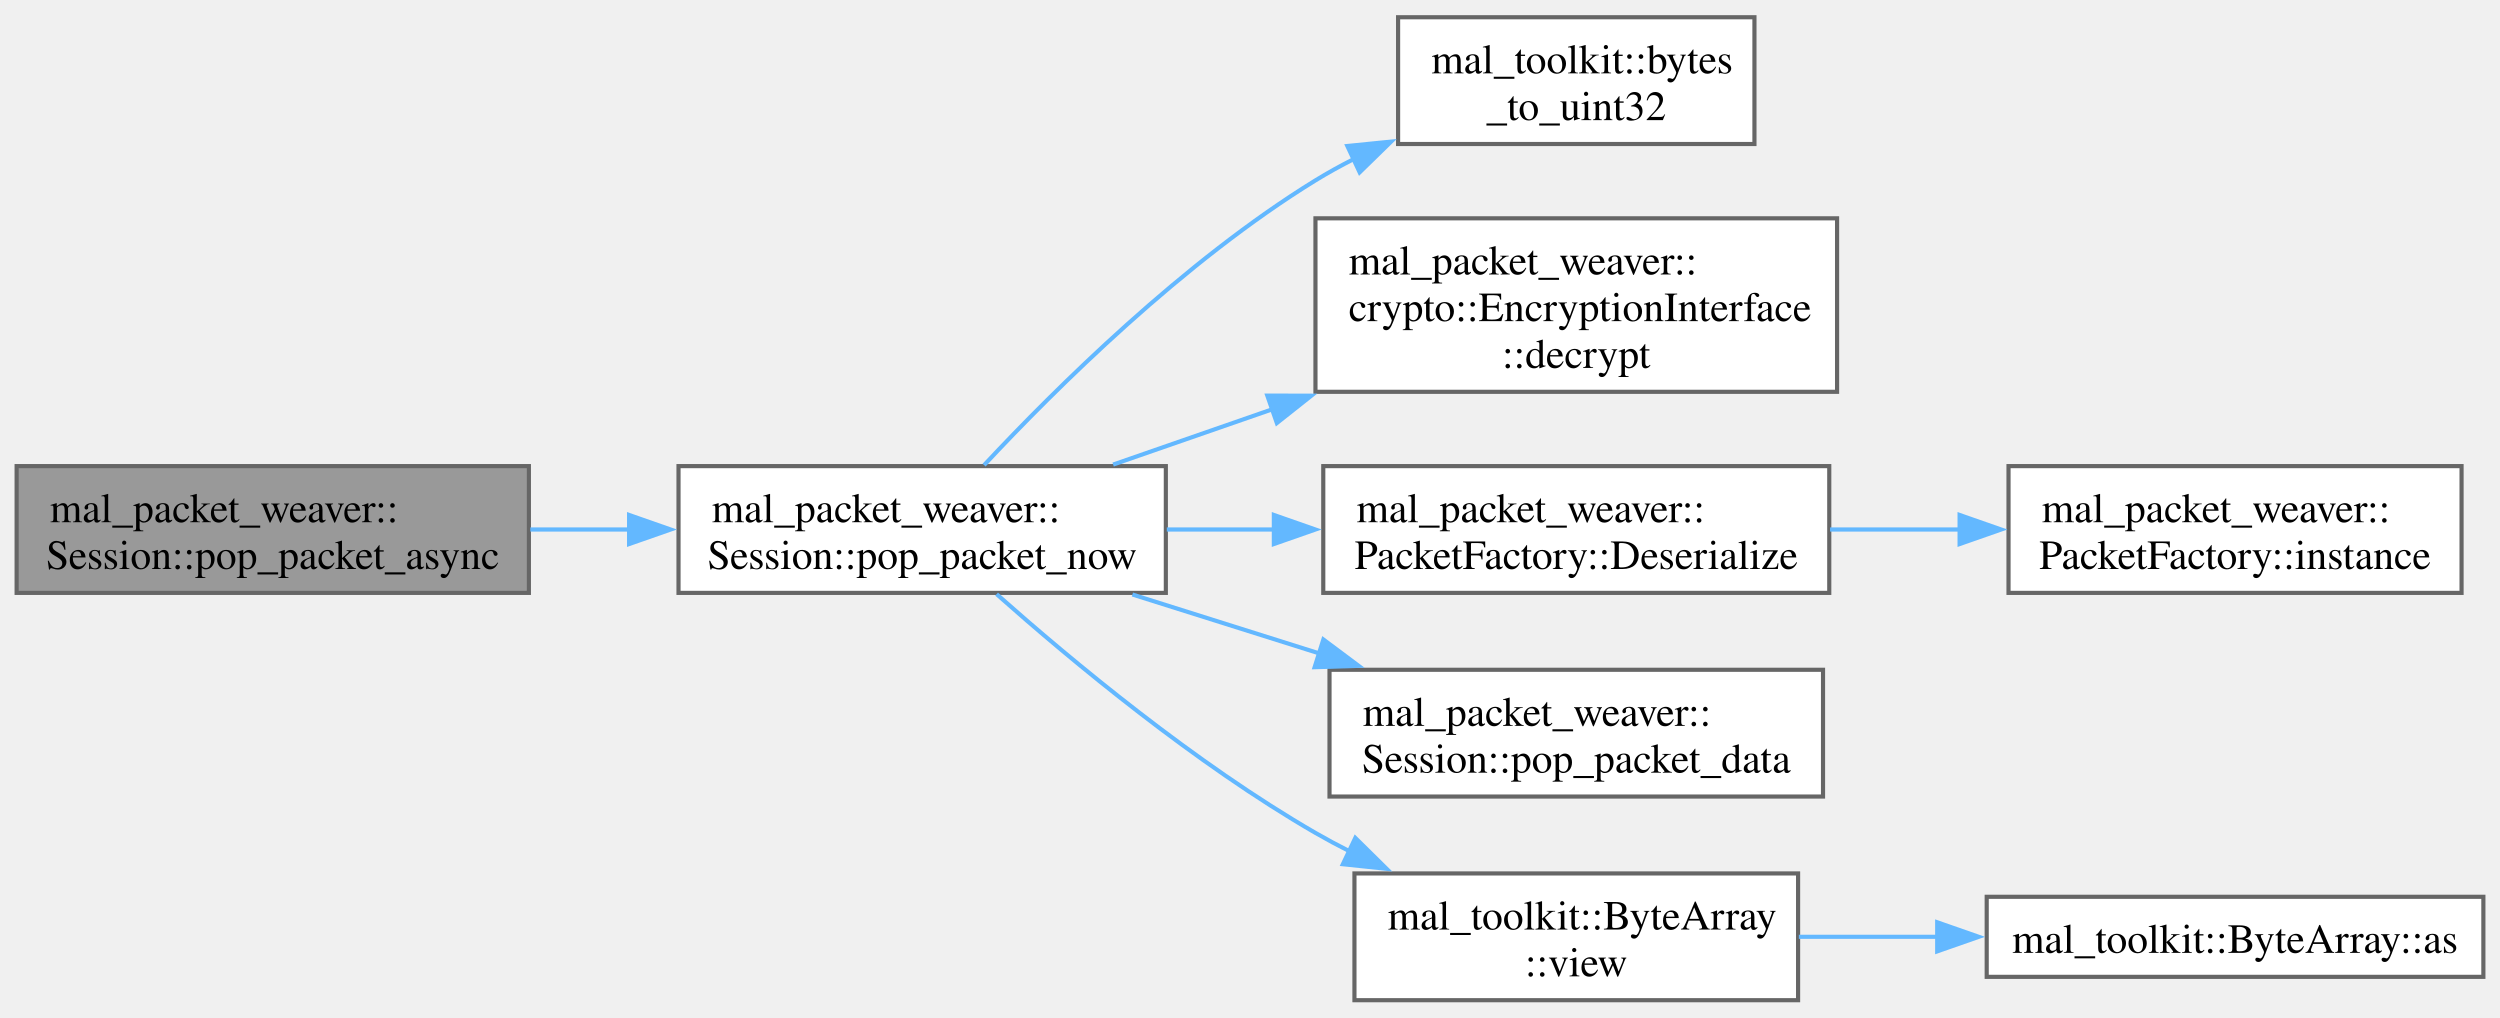
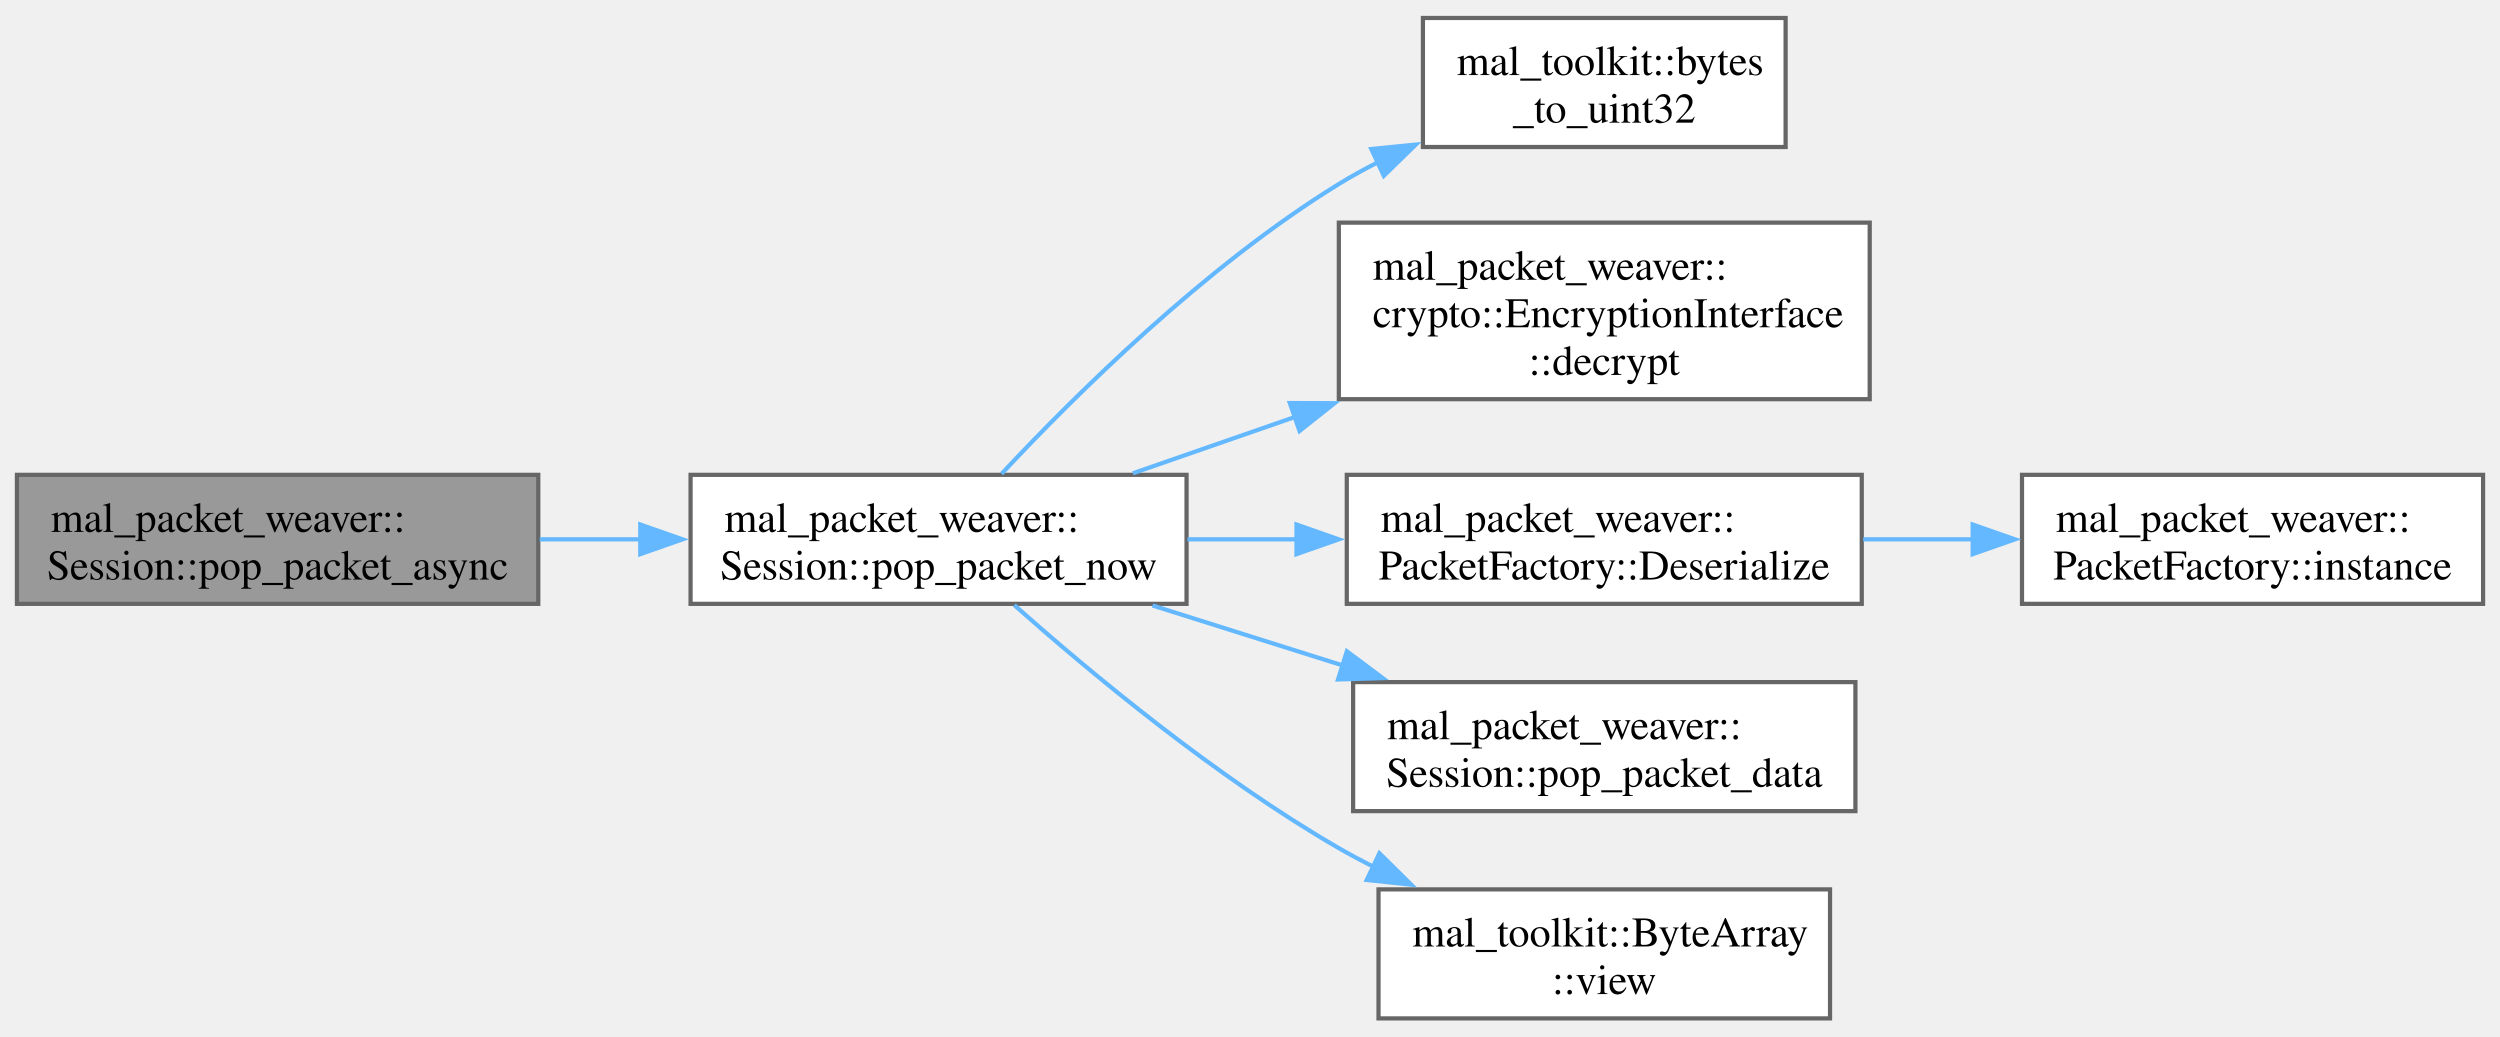
- <svg xmlns="http://www.w3.org/2000/svg" xmlns:xlink="http://www.w3.org/1999/xlink" width="602pt" height="245pt" viewBox="0.00 0.00 601.50 244.50">
+ <svg xmlns="http://www.w3.org/2000/svg" xmlns:xlink="http://www.w3.org/1999/xlink" width="591pt" height="245pt" viewBox="0.00 0.00 591.00 244.50">
  <g id="graph0" class="graph" transform="scale(1 1) rotate(0) translate(4 240.5)">
    <g id="Node000001" class="node">
      <g id="a_Node000001">
        <a xlink:title=" ">
          <polygon fill="#999999" stroke="#666666" points="123.25,-128.5 0,-128.5 0,-98 123.25,-98 123.25,-128.5" />
          <text text-anchor="start" x="8" y="-115" font-family="Times,serif" font-size="10.00">mal_packet_weaver::</text>
          <text text-anchor="middle" x="61.62" y="-103.75" font-family="Times,serif" font-size="10.00">Session::pop_packet_async</text>
        </a>
      </g>
    </g>
    <g id="Node000002" class="node">
      <g id="a_Node000002">
        <a xlink:href="../../d8/d39/classmal__packet__weaver_1_1_session.html#a3b221a320f0fe93e2f463a52f9eab2a0" target="_top" xlink:title="Returns the earliest acquired packet. If packet queue is empty, returns nullptr.">
          <polygon fill="white" stroke="#666666" points="276.5,-128.5 159.25,-128.5 159.25,-98 276.5,-98 276.5,-128.5" />
          <text text-anchor="start" x="167.25" y="-115" font-family="Times,serif" font-size="10.00">mal_packet_weaver::</text>
          <text text-anchor="middle" x="217.88" y="-103.75" font-family="Times,serif" font-size="10.00">Session::pop_packet_now</text>
        </a>
      </g>
    </g>
    <g id="edge1_Node000001_Node000002" class="edge">
      <g id="a_edge1_Node000001_Node000002">
        <a xlink:title=" ">
          <path fill="none" stroke="#63b8ff" d="M123.59,-113.25C131.4,-113.25 139.44,-113.25 147.37,-113.25" />
          <polygon fill="#63b8ff" stroke="#63b8ff" points="147.36,-116.75 157.36,-113.25 147.36,-109.75 147.36,-116.75" />
        </a>
      </g>
    </g>
    <g id="Node000003" class="node">
      <g id="a_Node000003">
        <a xlink:href="../../df/df5/namespacemal__toolkit.html#a5c77c699bb81839f37c2b5d956d8e2df" target="_top" xlink:title="Convert a byte array to a uint32_t value using little-endian byte order.">
          <polygon fill="white" stroke="#666666" points="418.12,-236.5 332.38,-236.5 332.38,-206 418.12,-206 418.12,-236.5" />
          <text text-anchor="start" x="340.38" y="-223" font-family="Times,serif" font-size="10.00">mal_toolkit::bytes</text>
          <text text-anchor="middle" x="375.25" y="-211.75" font-family="Times,serif" font-size="10.00">_to_uint32</text>
        </a>
      </g>
    </g>
    <g id="edge2_Node000002_Node000003" class="edge">
      <g id="a_edge2_Node000002_Node000003">
        <a xlink:title=" ">
          <path fill="none" stroke="#63b8ff" d="M232.77,-128.74C249.96,-147.15 280.87,-177.81 312.5,-197.25 315.44,-199.06 318.55,-200.77 321.73,-202.39" />
          <polygon fill="#63b8ff" stroke="#63b8ff" points="320.17,-205.52 330.71,-206.58 323.13,-199.18 320.17,-205.52" />
        </a>
      </g>
    </g>
    <g id="Node000004" class="node">
      <g id="a_Node000004">
        <a xlink:href="../../d7/da7/classmal__packet__weaver_1_1crypto_1_1_encryption_interface.html#a23a53b7f433bc4614f269f5d57b5133d" target="_top" xlink:title=" ">
          <polygon fill="white" stroke="#666666" points="438,-188.12 312.5,-188.12 312.5,-146.38 438,-146.38 438,-188.12" />
          <text text-anchor="start" x="320.5" y="-174.62" font-family="Times,serif" font-size="10.00">mal_packet_weaver::</text>
          <text text-anchor="start" x="320.5" y="-163.38" font-family="Times,serif" font-size="10.00">crypto::EncryptionInterface</text>
          <text text-anchor="middle" x="375.25" y="-152.12" font-family="Times,serif" font-size="10.00">::decrypt</text>
        </a>
      </g>
    </g>
    <g id="edge3_Node000002_Node000004" class="edge">
      <g id="a_edge3_Node000002_Node000004">
        <a xlink:title=" ">
          <path fill="none" stroke="#63b8ff" d="M263.82,-128.87C275.79,-133.03 289.03,-137.63 302.07,-142.16" />
          <polygon fill="#63b8ff" stroke="#63b8ff" points="300.91,-145.47 311.51,-145.44 303.21,-138.86 300.91,-145.47" />
        </a>
      </g>
    </g>
    <g id="Node000005" class="node">
      <g id="a_Node000005">
        <a xlink:href="../../da/d61/classmal__packet__weaver_1_1_packet_factory.html#ad82f39abacb042a3900d3ca7e7a8fc47" target="_top" xlink:title="Deserialize a byte view into a unique pointer of the specified packet type.">
          <polygon fill="white" stroke="#666666" points="436.12,-128.5 314.38,-128.5 314.38,-98 436.12,-98 436.12,-128.5" />
          <text text-anchor="start" x="322.38" y="-115" font-family="Times,serif" font-size="10.00">mal_packet_weaver::</text>
          <text text-anchor="middle" x="375.25" y="-103.75" font-family="Times,serif" font-size="10.00">PacketFactory::Deserialize</text>
        </a>
      </g>
    </g>
    <g id="edge4_Node000002_Node000005" class="edge">
      <g id="a_edge4_Node000002_Node000005">
        <a xlink:title=" ">
          <path fill="none" stroke="#63b8ff" d="M276.73,-113.25C285.19,-113.25 293.98,-113.25 302.68,-113.25" />
          <polygon fill="#63b8ff" stroke="#63b8ff" points="302.49,-116.75 312.49,-113.25 302.49,-109.75 302.49,-116.75" />
        </a>
      </g>
    </g>
    <g id="Node000007" class="node">
      <g id="a_Node000007">
        <a xlink:href="../../d8/d39/classmal__packet__weaver_1_1_session.html#aa6838781a707ad1f37555d590c0f22c2" target="_top" xlink:title="Pops the packet data from the received packets queue.">
          <polygon fill="white" stroke="#666666" points="434.62,-79.5 315.88,-79.5 315.88,-49 434.62,-49 434.62,-79.5" />
          <text text-anchor="start" x="323.88" y="-66" font-family="Times,serif" font-size="10.00">mal_packet_weaver::</text>
          <text text-anchor="middle" x="375.25" y="-54.75" font-family="Times,serif" font-size="10.00">Session::pop_packet_data</text>
        </a>
      </g>
    </g>
    <g id="edge6_Node000002_Node000007" class="edge">
      <g id="a_edge6_Node000002_Node000007">
        <a xlink:title=" ">
          <path fill="none" stroke="#63b8ff" d="M268.46,-97.61C282.83,-93.08 298.67,-88.08 313.63,-83.37" />
          <polygon fill="#63b8ff" stroke="#63b8ff" points="314.4,-86.79 322.89,-80.45 312.3,-80.12 314.4,-86.79" />
        </a>
      </g>
    </g>
    <g id="Node000008" class="node">
      <g id="a_Node000008">
        <a xlink:href="../../d8/d99/structmal__toolkit_1_1_byte_array.html#a33b603234734c1cdddee3fb854988181" target="_top" xlink:title="Create a ByteView of a subsequence of the byte array.">
          <polygon fill="white" stroke="#666666" points="428.62,-30.5 321.88,-30.5 321.88,0 428.62,0 428.62,-30.5" />
          <text text-anchor="start" x="329.88" y="-17" font-family="Times,serif" font-size="10.00">mal_toolkit::ByteArray</text>
          <text text-anchor="middle" x="375.25" y="-5.75" font-family="Times,serif" font-size="10.00">::view</text>
        </a>
      </g>
    </g>
    <g id="edge7_Node000002_Node000008" class="edge">
      <g id="a_edge7_Node000002_Node000008">
        <a xlink:title=" ">
          <path fill="none" stroke="#63b8ff" d="M235.78,-97.7C253.77,-81.74 283.58,-56.94 312.5,-40.25 315.13,-38.73 317.88,-37.26 320.68,-35.84" />
          <polygon fill="#63b8ff" stroke="#63b8ff" points="322.09,-39.05 329.63,-31.61 319.09,-32.72 322.09,-39.05" />
        </a>
      </g>
    </g>
    <g id="Node000006" class="node">
      <g id="a_Node000006">
        <a xlink:href="../../da/d61/classmal__packet__weaver_1_1_packet_factory.html#a8fdf5f5e58a23f9e31aa35b2737e355b" target="_top" xlink:title="Instance of the Packet Factory.">
-           <polygon fill="white" stroke="#666666" points="588.25,-128.5 479.25,-128.5 479.25,-98 588.25,-98 588.25,-128.5" />
-           <text text-anchor="start" x="487.25" y="-115" font-family="Times,serif" font-size="10.00">mal_packet_weaver::</text>
-           <text text-anchor="middle" x="533.75" y="-103.75" font-family="Times,serif" font-size="10.00">PacketFactory::instance</text>
+           <polygon fill="white" stroke="#666666" points="583,-128.5 474,-128.5 474,-98 583,-98 583,-128.5" />
+           <text text-anchor="start" x="482" y="-115" font-family="Times,serif" font-size="10.00">mal_packet_weaver::</text>
+           <text text-anchor="middle" x="528.5" y="-103.75" font-family="Times,serif" font-size="10.00">PacketFactory::instance</text>
        </a>
      </g>
    </g>
    <g id="edge5_Node000005_Node000006" class="edge">
      <g id="a_edge5_Node000005_Node000006">
        <a xlink:title=" ">
-           <path fill="none" stroke="#63b8ff" d="M436.31,-113.25C446.52,-113.25 457.16,-113.25 467.5,-113.25" />
-           <polygon fill="#63b8ff" stroke="#63b8ff" points="467.48,-116.75 477.48,-113.25 467.48,-109.75 467.48,-116.75" />
-         </a>
-       </g>
-     </g>
-     <g id="Node000009" class="node">
-       <g id="a_Node000009">
-         <a xlink:href="../../d8/d99/structmal__toolkit_1_1_byte_array.html#ab23437254557962a474e4ba7c5e25fe4" target="_top" xlink:title="Convert the ByteArray to a typed pointer.">
-           <polygon fill="white" stroke="#666666" points="593.5,-24.88 474,-24.88 474,-5.62 593.5,-5.62 593.5,-24.88" />
-           <text text-anchor="middle" x="533.75" y="-11.38" font-family="Times,serif" font-size="10.00">mal_toolkit::ByteArray::as</text>
-         </a>
-       </g>
-     </g>
-     <g id="edge8_Node000008_Node000009" class="edge">
-       <g id="a_edge8_Node000008_Node000009">
-         <a xlink:title=" ">
-           <path fill="none" stroke="#63b8ff" d="M428.8,-15.25C439.59,-15.25 451.11,-15.25 462.41,-15.25" />
-           <polygon fill="#63b8ff" stroke="#63b8ff" points="462.09,-18.75 472.09,-15.25 462.09,-11.75 462.09,-18.75" />
+           <path fill="none" stroke="#63b8ff" d="M436.46,-113.25C445.05,-113.25 453.92,-113.25 462.6,-113.25" />
+           <polygon fill="#63b8ff" stroke="#63b8ff" points="462.34,-116.75 472.34,-113.25 462.34,-109.75 462.34,-116.75" />
        </a>
      </g>
    </g>
  </g>
</svg>
